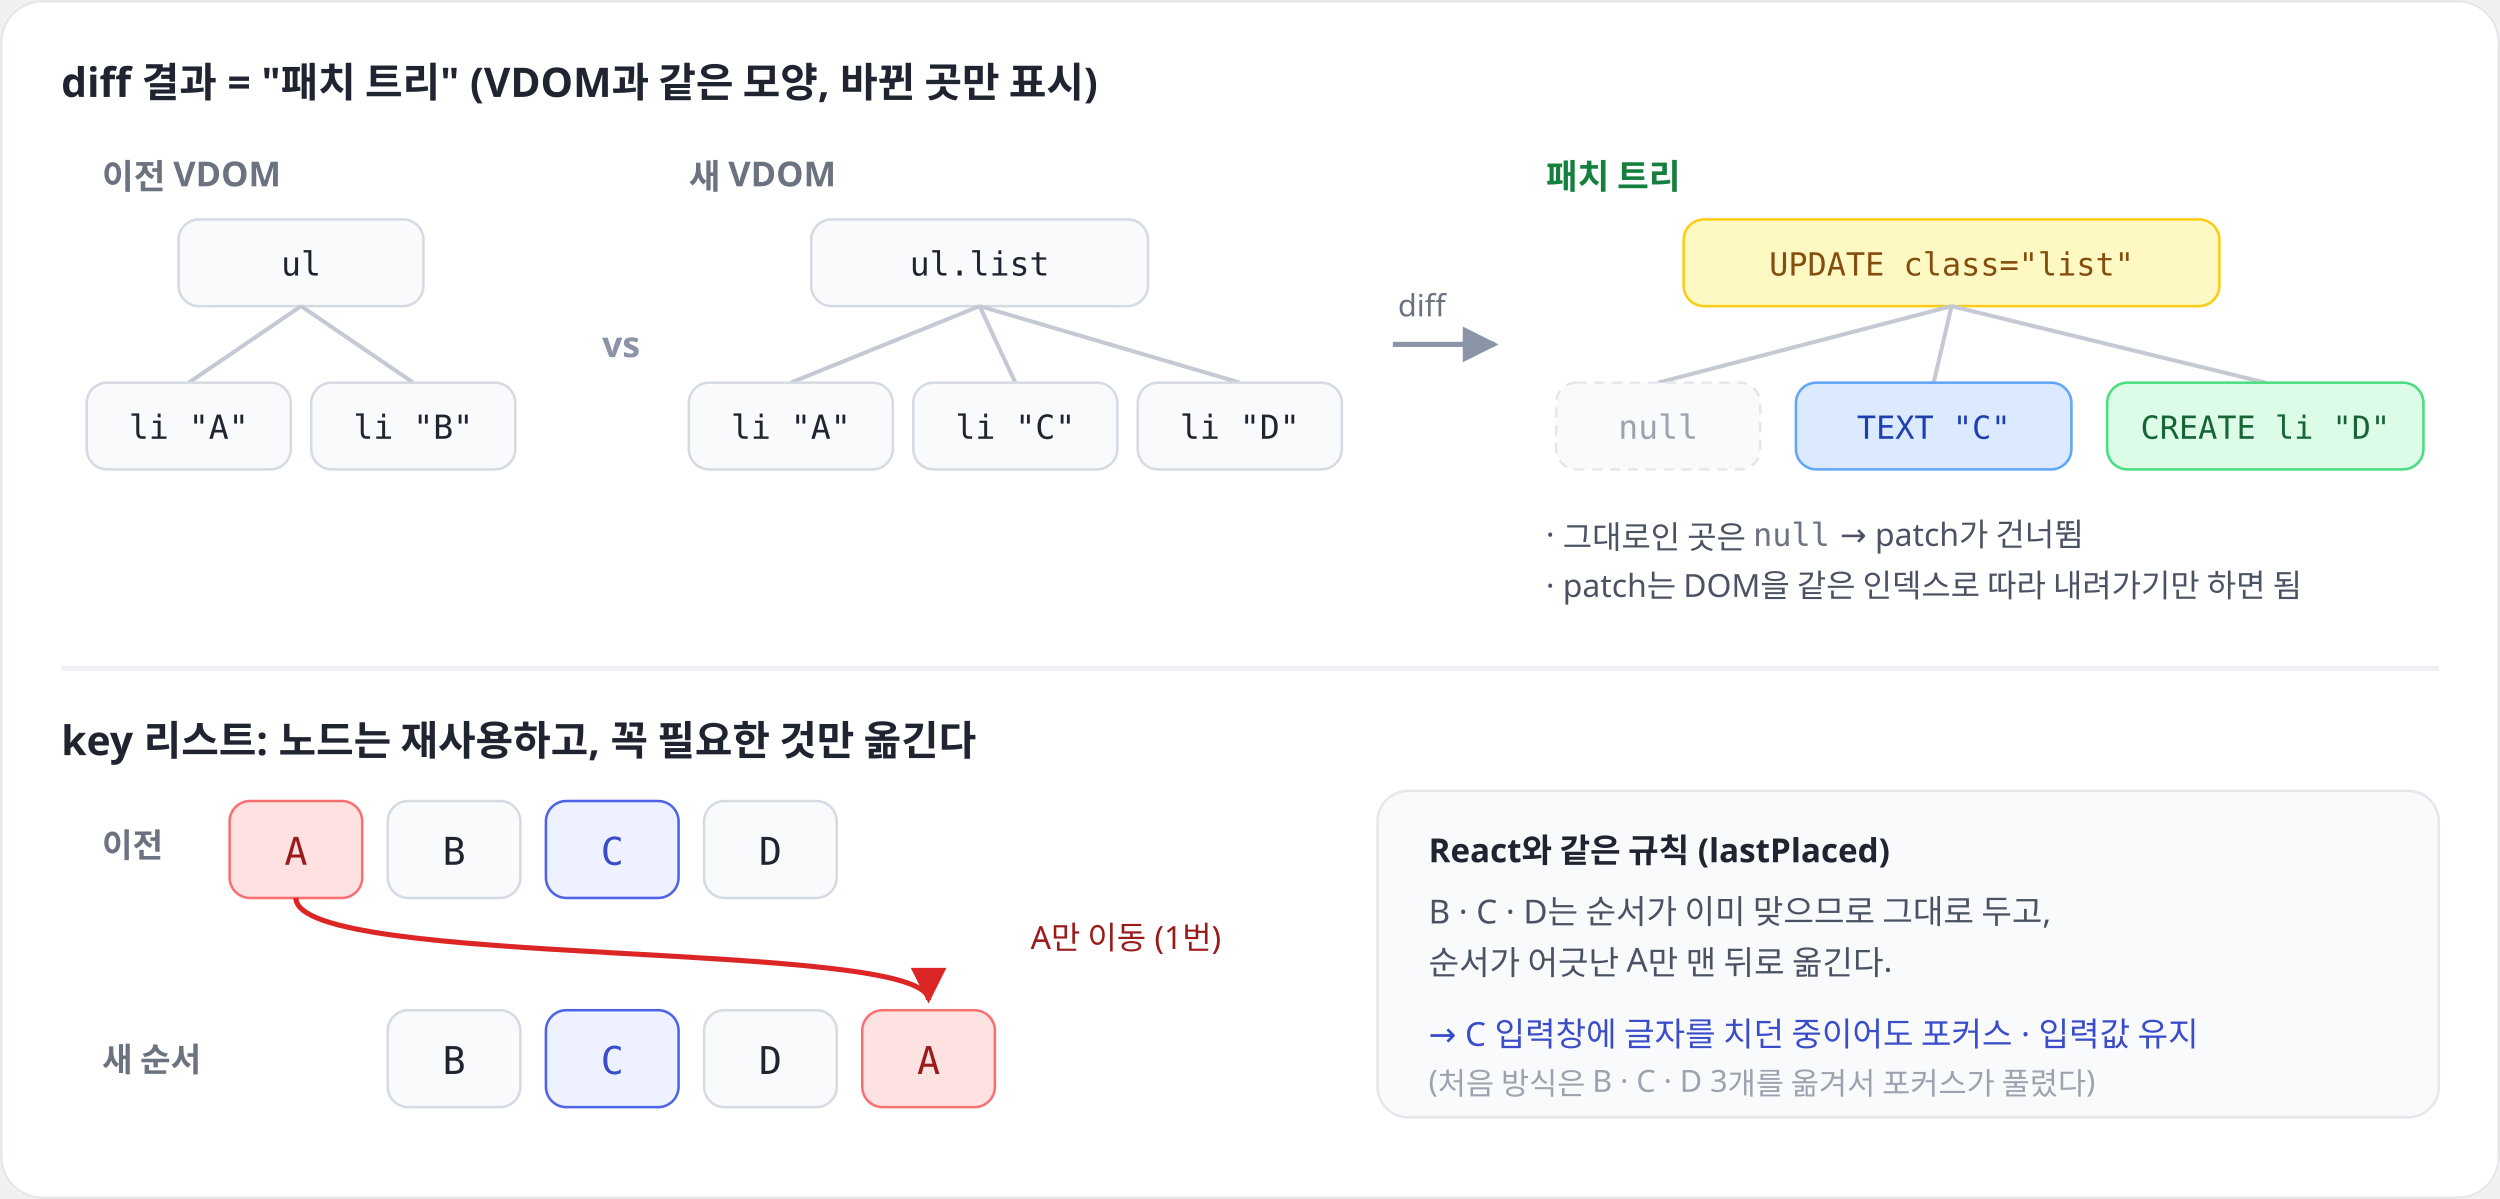
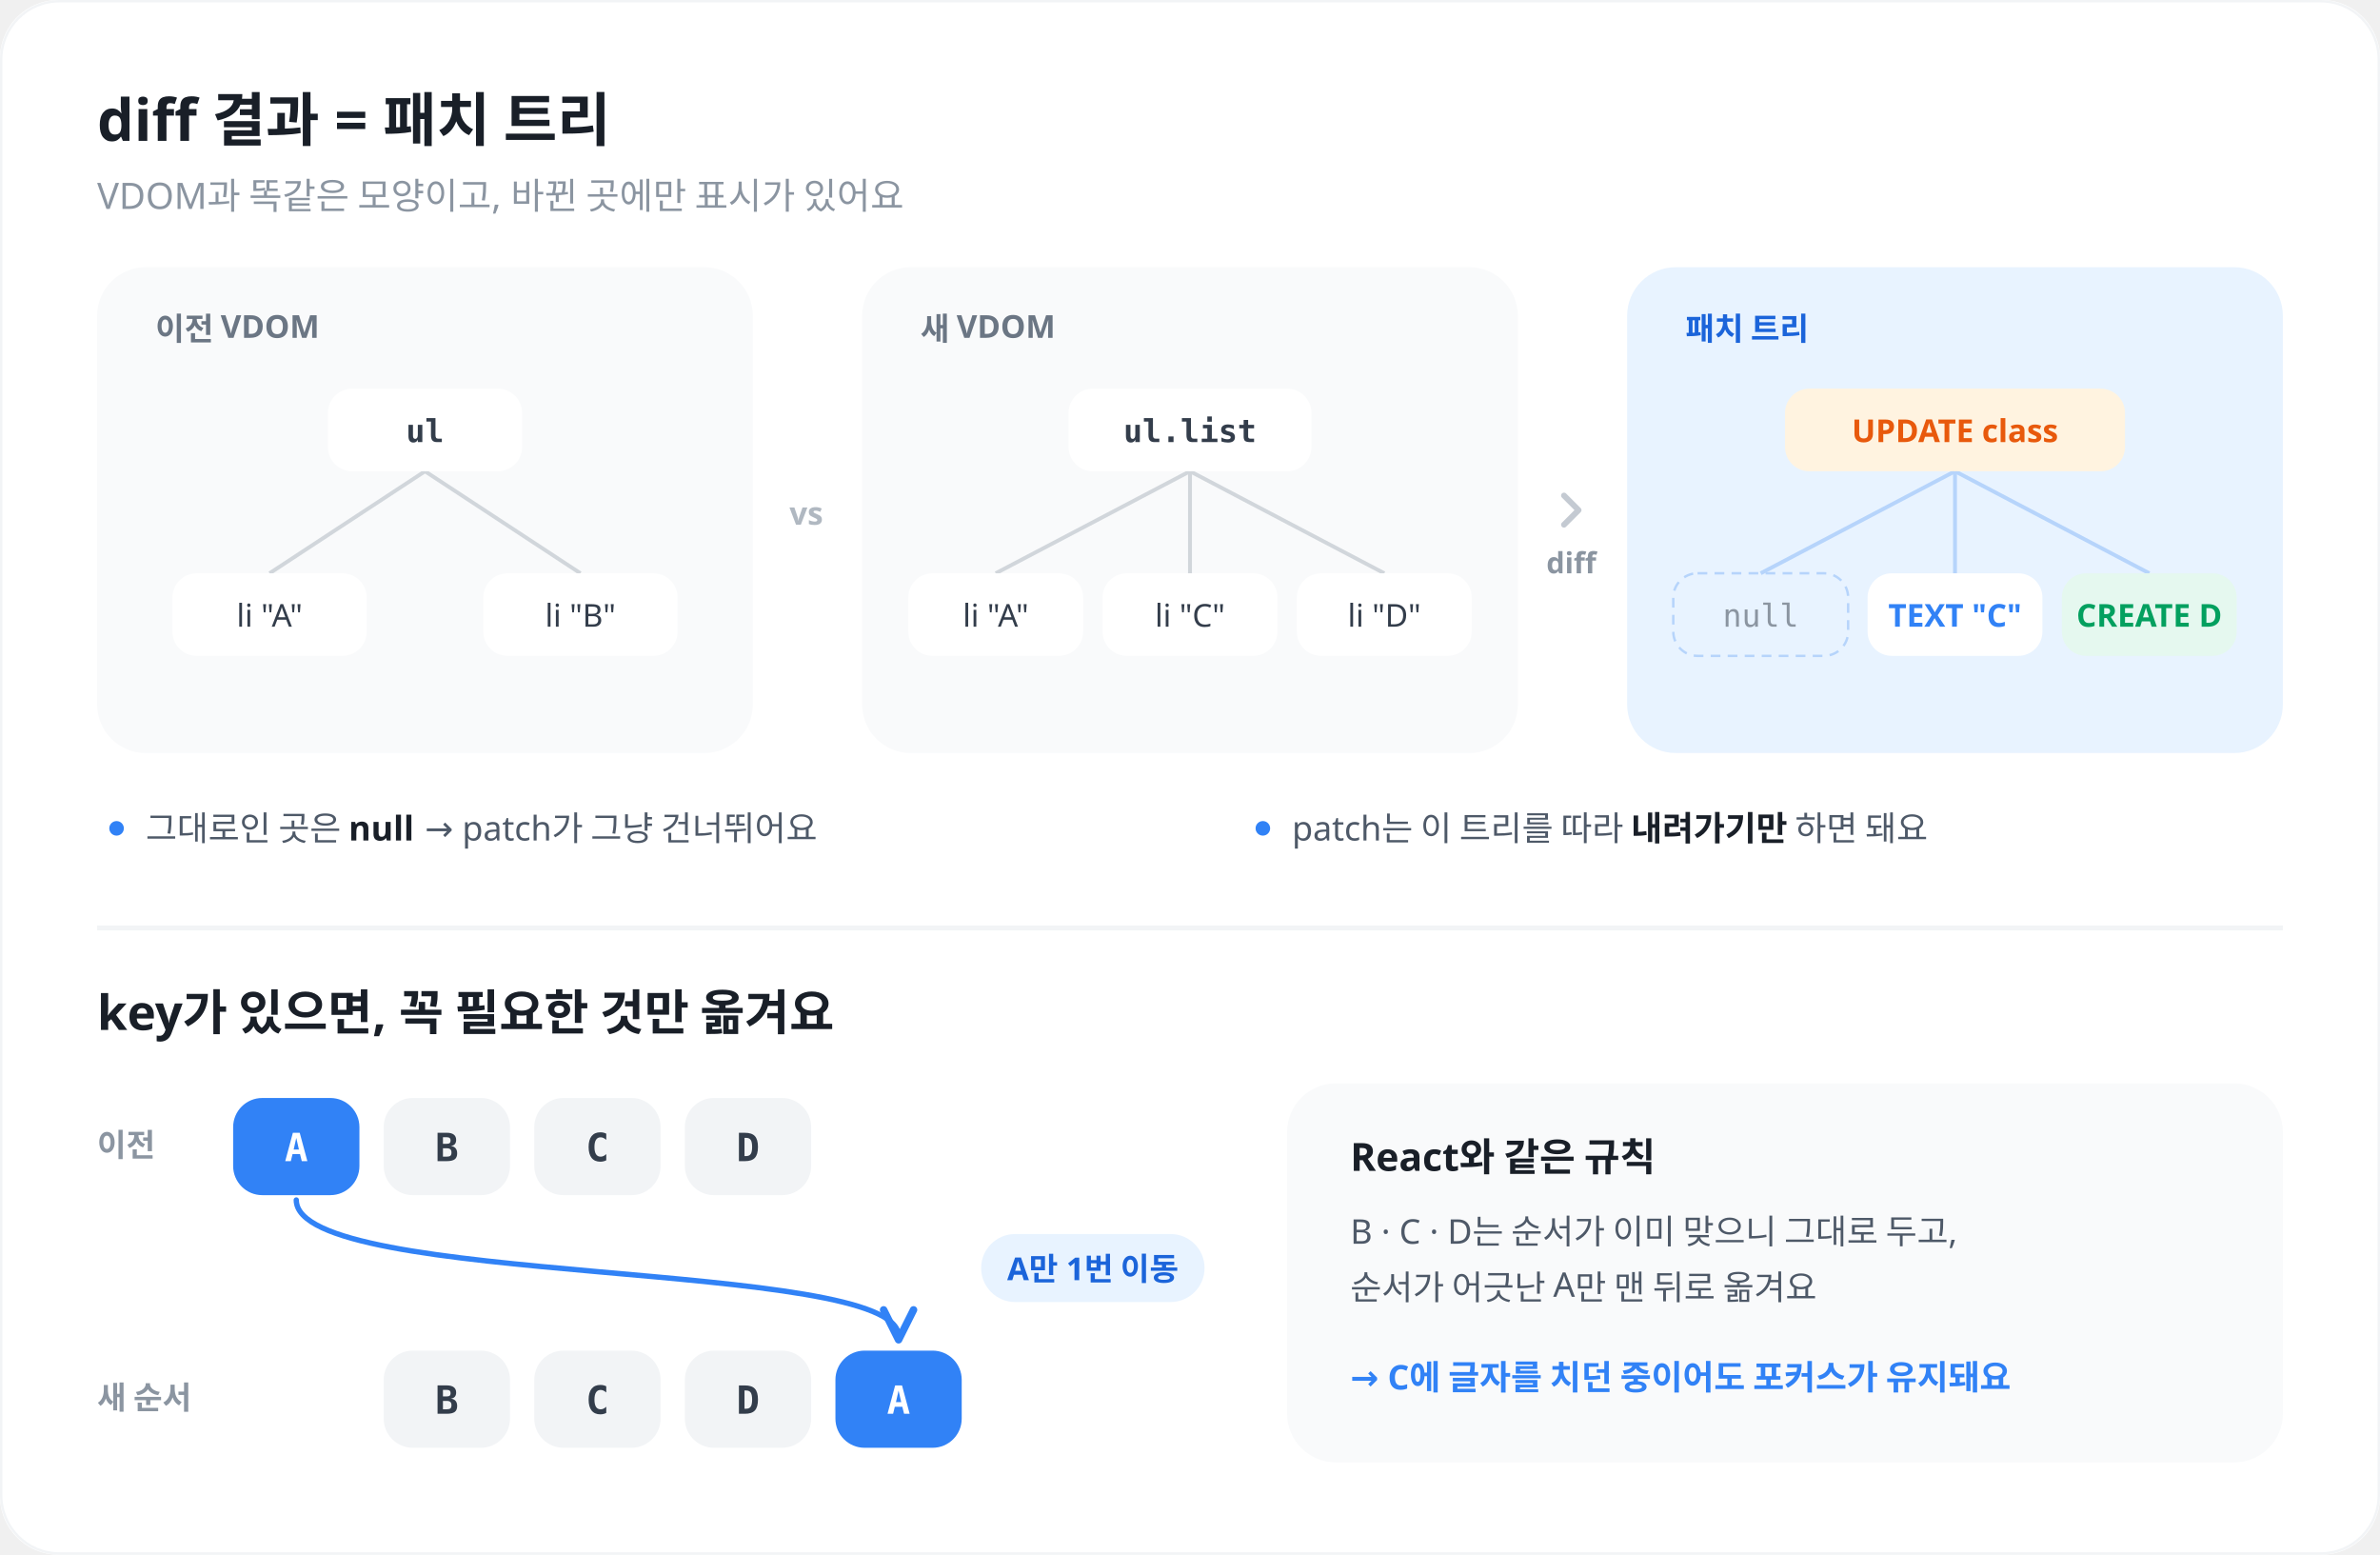
- <svg xmlns="http://www.w3.org/2000/svg" viewBox="0 0 980 470" width="980" height="470" font-family="Pretendard, 'Malgun Gothic', 'Apple SD Gothic Neo', 'Noto Sans KR', sans-serif">
+ <svg xmlns="http://www.w3.org/2000/svg" viewBox="0 0 980 640" width="980" height="640" font-family="Pretendard, 'Apple SD Gothic Neo', 'Malgun Gothic', 'Noto Sans KR', sans-serif">
  <defs>
-     <marker id="a" viewBox="0 0 10 10" refX="9" refY="5" markerWidth="7" markerHeight="7" orient="auto-start-reverse">
-       <path d="M0,0 L10,5 L0,10 z" fill="#8b93a7" />
-     </marker>
-     <marker id="m" viewBox="0 0 10 10" refX="9" refY="5" markerWidth="7" markerHeight="7" orient="auto-start-reverse">
-       <path d="M0,0 L10,5 L0,10 z" fill="#dc2626" />
+     <marker id="ab" viewBox="0 0 10 10" refX="8" refY="5" markerWidth="7" markerHeight="7" orient="auto-start-reverse">
+       <path d="M1,1 L9,5 L1,9" fill="none" stroke="#3182f6" stroke-width="2" stroke-linecap="round" stroke-linejoin="round" />
    </marker>
  </defs>
-   <rect width="980" height="470" rx="16" fill="#ffffff" />
-   <rect x="0.5" y="0.5" width="979" height="469" rx="16" fill="none" stroke="#e5e7eb" />
-   <text x="24" y="38" font-size="16" font-weight="700" fill="#1f2430">diff 결과 = "패치 트리" (VDOM과 같은 모양, 바뀐 곳만 표시)</text>
-   <text x="40" y="74" font-size="13.5" font-weight="700" fill="#6b7280">이전 VDOM</text>
-   <rect x="70" y="86" width="96" height="34" rx="8" fill="#f8fafc" stroke="#d6dae3" />
-   <text x="118" y="108" font-size="13" text-anchor="middle" fill="#1f2430" font-family="Consolas, monospace">ul</text>
-   <path d="M118 120 L74 150 M118 120 L162 150" stroke="#c4c9d4" stroke-width="1.6" fill="none" />
-   <rect x="34" y="150" width="80" height="34" rx="8" fill="#f8fafc" stroke="#d6dae3" />
-   <text x="74" y="172" font-size="13" text-anchor="middle" fill="#1f2430" font-family="Consolas, monospace">li "A"</text>
-   <rect x="122" y="150" width="80" height="34" rx="8" fill="#f8fafc" stroke="#d6dae3" />
-   <text x="162" y="172" font-size="13" text-anchor="middle" fill="#1f2430" font-family="Consolas, monospace">li "B"</text>
-   <text x="236" y="140" font-size="14" font-weight="700" fill="#8b93a7">vs</text>
-   <text x="270" y="74" font-size="13.5" font-weight="700" fill="#6b7280">새 VDOM</text>
-   <rect x="318" y="86" width="132" height="34" rx="8" fill="#f8fafc" stroke="#d6dae3" />
-   <text x="384" y="108" font-size="13" text-anchor="middle" fill="#1f2430" font-family="Consolas, monospace">ul.list</text>
-   <path d="M384 120 L310 150 M384 120 L398 150 M384 120 L486 150" stroke="#c4c9d4" stroke-width="1.6" fill="none" />
-   <rect x="270" y="150" width="80" height="34" rx="8" fill="#f8fafc" stroke="#d6dae3" />
-   <text x="310" y="172" font-size="13" text-anchor="middle" fill="#1f2430" font-family="Consolas, monospace">li "A"</text>
-   <rect x="358" y="150" width="80" height="34" rx="8" fill="#f8fafc" stroke="#d6dae3" />
-   <text x="398" y="172" font-size="13" text-anchor="middle" fill="#1f2430" font-family="Consolas, monospace">li "C"</text>
-   <rect x="446" y="150" width="80" height="34" rx="8" fill="#f8fafc" stroke="#d6dae3" />
-   <text x="486" y="172" font-size="13" text-anchor="middle" fill="#1f2430" font-family="Consolas, monospace">li "D"</text>
-   <line x1="546" y1="135" x2="586" y2="135" stroke="#8b93a7" stroke-width="2" marker-end="url(#a)" />
-   <text x="548" y="124" font-size="12" fill="#6b7280">diff</text>
-   <text x="606" y="74" font-size="13.5" font-weight="700" fill="#15803d">패치 트리</text>
-   <rect x="660" y="86" width="210" height="34" rx="8" fill="#fef9c3" stroke="#facc15" />
-   <text x="765" y="108" font-size="12.5" text-anchor="middle" fill="#854d0e" font-family="Consolas, monospace">UPDATE  class="list"</text>
-   <path d="M765 120 L650 150 M765 120 L758 150 M765 120 L888 150" stroke="#c4c9d4" stroke-width="1.6" fill="none" />
-   <rect x="610" y="150" width="80" height="34" rx="8" fill="#f8fafc" stroke="#e5e7eb" stroke-dasharray="4 3" />
-   <text x="650" y="172" font-size="13" text-anchor="middle" fill="#9ca3af" font-family="Consolas, monospace">null</text>
-   <rect x="704" y="150" width="108" height="34" rx="8" fill="#dbeafe" stroke="#60a5fa" />
-   <text x="758" y="172" font-size="12.5" text-anchor="middle" fill="#1e40af" font-family="Consolas, monospace">TEXT "C"</text>
-   <rect x="826" y="150" width="124" height="34" rx="8" fill="#dcfce7" stroke="#4ade80" />
-   <text x="888" y="172" font-size="12.5" text-anchor="middle" fill="#166534" font-family="Consolas, monospace">CREATE li "D"</text>
-   <g font-size="12.5" fill="#4b5263">
-     <text x="606" y="214">· 그대로인 곳은 <tspan font-family="Consolas, monospace" fill="#6b7280">null</tspan> → patch가 건너뜀</text>
-     <text x="606" y="234">· patch는 DOM을 같은 인덱스로 따라 내려가기만 하면 됨</text>
+   <rect width="980" height="640" rx="24" fill="#ffffff" />
+   <rect x="0.5" y="0.5" width="979" height="639" rx="24" fill="none" stroke="#f2f4f6" />
+   <text x="40" y="58" font-size="24" font-weight="800" fill="#191f28">diff 결과 = 패치 트리</text>
+   <text x="40" y="86" font-size="15" fill="#8b95a1">VDOM과 똑같은 모양이고, 바뀐 곳에만 표시가 있어요</text>
+   <g font-size="13" text-anchor="middle">
+     <rect x="40" y="110" width="270" height="200" rx="20" fill="#f9fafb" />
+     <text x="64" y="140" font-size="13" font-weight="700" fill="#6b7684" text-anchor="start">이전 VDOM</text>
+     <path d="M175 194 L111 236 M175 194 L239 236" stroke="#d1d6db" stroke-width="1.6" fill="none" />
+     <rect x="135" y="160" width="80" height="34" rx="10" fill="#ffffff" />
+     <text x="175" y="182" font-weight="700" fill="#333d4b" font-family="'JetBrains Mono', Consolas, monospace">ul</text>
+     <rect x="71" y="236" width="80" height="34" rx="10" fill="#ffffff" />
+     <text x="111" y="258" fill="#333d4b">li "A"</text>
+     <rect x="199" y="236" width="80" height="34" rx="10" fill="#ffffff" />
+     <text x="239" y="258" fill="#333d4b">li "B"</text>
+     <rect x="355" y="110" width="270" height="200" rx="20" fill="#f9fafb" />
+     <text x="379" y="140" font-size="13" font-weight="700" fill="#6b7684" text-anchor="start">새 VDOM</text>
+     <path d="M490 194 L410 236 M490 194 L490 236 M490 194 L570 236" stroke="#d1d6db" stroke-width="1.6" fill="none" />
+     <rect x="440" y="160" width="100" height="34" rx="10" fill="#ffffff" />
+     <text x="490" y="182" font-weight="700" fill="#333d4b" font-family="'JetBrains Mono', Consolas, monospace">ul.list</text>
+     <rect x="374" y="236" width="72" height="34" rx="10" fill="#ffffff" />
+     <text x="410" y="258" fill="#333d4b">li "A"</text>
+     <rect x="454" y="236" width="72" height="34" rx="10" fill="#ffffff" />
+     <text x="490" y="258" fill="#333d4b">li "C"</text>
+     <rect x="534" y="236" width="72" height="34" rx="10" fill="#ffffff" />
+     <text x="570" y="258" fill="#333d4b">li "D"</text>
+     <rect x="670" y="110" width="270" height="200" rx="20" fill="#e8f3ff" />
+     <text x="694" y="140" font-size="13" font-weight="800" fill="#1b64da" text-anchor="start">패치 트리</text>
+     <path d="M805 194 L725 236 M805 194 L805 236 M805 194 L885 236" stroke="#b6d4fb" stroke-width="1.6" fill="none" />
+     <rect x="735" y="160" width="140" height="34" rx="10" fill="#fff3e0" />
+     <text x="805" y="182" font-weight="800" fill="#e8590c">UPDATE class</text>
+     <rect x="689" y="236" width="72" height="34" rx="10" fill="none" stroke="#b6d4fb" stroke-dasharray="4 3" />
+     <text x="725" y="258" fill="#8b95a1" font-family="'JetBrains Mono', Consolas, monospace">null</text>
+     <rect x="769" y="236" width="72" height="34" rx="10" fill="#ffffff" />
+     <text x="805" y="258" font-weight="800" fill="#3182f6">TEXT "C"</text>
+     <rect x="849" y="236" width="72" height="34" rx="10" fill="#e5f8ef" />
+     <text x="885" y="258" font-weight="800" fill="#03a05f">CREATE D</text>
  </g>
-   <line x1="24" y1="262" x2="956" y2="262" stroke="#eef0f4" stroke-width="2" />
-   <text x="24" y="296" font-size="16" font-weight="700" fill="#1f2430">key 리스트: 노드는 재사용하고, 꼭 필요한 것만 옮긴다</text>
-   <text x="40" y="336" font-size="13" font-weight="700" fill="#6b7280">이전</text>
-   <g font-family="Consolas, monospace" font-size="15" text-anchor="middle">
-     <rect x="90" y="314" width="52" height="38" rx="8" fill="#fee2e2" stroke="#f87171" />
-     <text x="116" y="339" fill="#991b1b">A</text>
-     <rect x="152" y="314" width="52" height="38" rx="8" fill="#f8fafc" stroke="#d6dae3" />
-     <text x="178" y="339" fill="#1f2430">B</text>
-     <rect x="214" y="314" width="52" height="38" rx="8" fill="#eef1ff" stroke="#4f63e7" />
-     <text x="240" y="339" fill="#3b4cca">C</text>
-     <rect x="276" y="314" width="52" height="38" rx="8" fill="#f8fafc" stroke="#d6dae3" />
-     <text x="302" y="339" fill="#1f2430">D</text>
-     <rect x="152" y="396" width="52" height="38" rx="8" fill="#f8fafc" stroke="#d6dae3" />
-     <text x="178" y="421" fill="#1f2430">B</text>
-     <rect x="214" y="396" width="52" height="38" rx="8" fill="#eef1ff" stroke="#4f63e7" />
-     <text x="240" y="421" fill="#3b4cca">C</text>
-     <rect x="276" y="396" width="52" height="38" rx="8" fill="#f8fafc" stroke="#d6dae3" />
-     <text x="302" y="421" fill="#1f2430">D</text>
-     <rect x="338" y="396" width="52" height="38" rx="8" fill="#fee2e2" stroke="#f87171" />
-     <text x="364" y="421" fill="#991b1b">A</text>
+   <text x="332" y="216" font-size="13" font-weight="700" fill="#b0b8c1" text-anchor="middle">vs</text>
+   <g fill="none" stroke="#c4cad2" stroke-width="2.4" stroke-linecap="round" stroke-linejoin="round">
+     <path d="M644 204 l6 6 l-6 6" />
  </g>
-   <text x="40" y="420" font-size="13" font-weight="700" fill="#6b7280">새 순서</text>
-   <path d="M116 352 C 116 380, 364 368, 364 392" fill="none" stroke="#dc2626" stroke-width="2" marker-end="url(#m)" />
-   <text x="404" y="372" font-size="12.5" fill="#991b1b">A만 이동 (1번)</text>
-   <g font-size="13" fill="#1f2430">
-     <rect x="540" y="310" width="416" height="128" rx="12" fill="#f8fafc" stroke="#e5e7eb" />
-     <text x="560" y="338" font-weight="700">React와 같은 규칙 (lastPlaced)</text>
-     <text x="560" y="362" fill="#4b5263">B · C · D는 순서가 이미 맞으므로 그대로 두고,</text>
-     <text x="560" y="382" fill="#4b5263">순서가 어긋난 A만 맨 뒤로 옮긴다.</text>
-     <text x="560" y="410" fill="#3b4cca">→ C 입력창에 글자를 치던 중이어도 포커스 · 입력값 유지</text>
-     <text x="560" y="428" font-size="12" fill="#9ca3af">(처음 방식은 B · C · D 3개를 옮겨서 포커스가 풀렸다)</text>
+   <text x="647" y="236" font-size="12" font-weight="700" fill="#8b95a1" text-anchor="middle">diff</text>
+   <g font-size="14" fill="#4e5968">
+     <circle cx="48" cy="341" r="3" fill="#3182f6" />
+     <text x="60" y="346">그대로인 곳은 <tspan font-weight="800" fill="#191f28">null</tspan> → patch가 그냥 건너뛰어요</text>
+     <circle cx="520" cy="341" r="3" fill="#3182f6" />
+     <text x="532" y="346">patch는 이 트리를 따라 <tspan font-weight="800" fill="#191f28">내려가기만</tspan> 하면 돼요</text>
+   </g>
+   <line x1="40" y1="382" x2="940" y2="382" stroke="#f2f4f6" stroke-width="2" />
+   <text x="40" y="424" font-size="20" font-weight="800" fill="#191f28">key가 있으면, 꼭 필요한 것만 옮겨요</text>
+   <g font-size="16" font-weight="800" text-anchor="middle" font-family="'JetBrains Mono', Consolas, monospace">
+     <text x="40" y="476" font-size="13" font-weight="700" fill="#8b95a1" text-anchor="start" font-family="Pretendard, 'Apple SD Gothic Neo', 'Malgun Gothic', sans-serif">이전</text>
+     <rect x="96" y="452" width="52" height="40" rx="12" fill="#3182f6" />
+     <text x="122" y="478" fill="#ffffff">A</text>
+     <rect x="158" y="452" width="52" height="40" rx="12" fill="#f2f4f6" />
+     <text x="184" y="478" fill="#333d4b">B</text>
+     <rect x="220" y="452" width="52" height="40" rx="12" fill="#f2f4f6" />
+     <text x="246" y="478" fill="#333d4b">C</text>
+     <rect x="282" y="452" width="52" height="40" rx="12" fill="#f2f4f6" />
+     <text x="308" y="478" fill="#333d4b">D</text>
+     <text x="40" y="580" font-size="13" font-weight="700" fill="#8b95a1" text-anchor="start" font-family="Pretendard, 'Apple SD Gothic Neo', 'Malgun Gothic', sans-serif">새 순서</text>
+     <rect x="158" y="556" width="52" height="40" rx="12" fill="#f2f4f6" />
+     <text x="184" y="582" fill="#333d4b">B</text>
+     <rect x="220" y="556" width="52" height="40" rx="12" fill="#f2f4f6" />
+     <text x="246" y="582" fill="#333d4b">C</text>
+     <rect x="282" y="556" width="52" height="40" rx="12" fill="#f2f4f6" />
+     <text x="308" y="582" fill="#333d4b">D</text>
+     <rect x="344" y="556" width="52" height="40" rx="12" fill="#3182f6" />
+     <text x="370" y="582" fill="#ffffff">A</text>
+   </g>
+   <path d="M122 494 C 122 530, 370 518, 370 550" fill="none" stroke="#3182f6" stroke-width="2.2" stroke-linecap="round" marker-end="url(#ab)" />
+   <rect x="404" y="508" width="92" height="28" rx="14" fill="#e8f3ff" />
+   <text x="450" y="527" font-size="13" font-weight="800" fill="#1b64da" text-anchor="middle">A만 1번 이동</text>
+   <rect x="530" y="446" width="410" height="156" rx="20" fill="#f9fafb" />
+   <g font-size="14" fill="#4e5968">
+     <text x="556" y="482" font-size="16" font-weight="800" fill="#191f28">React와 같은 규칙</text>
+     <text x="556" y="512">B · C · D는 순서가 이미 맞으니 그대로 두고,</text>
+     <text x="556" y="535">순서가 어긋난 A만 맨 뒤로 옮겨요</text>
+     <text x="556" y="572" font-weight="700" fill="#3182f6">→ C에 글자를 치던 중이어도 포커스가 유지돼요</text>
  </g>
</svg>
